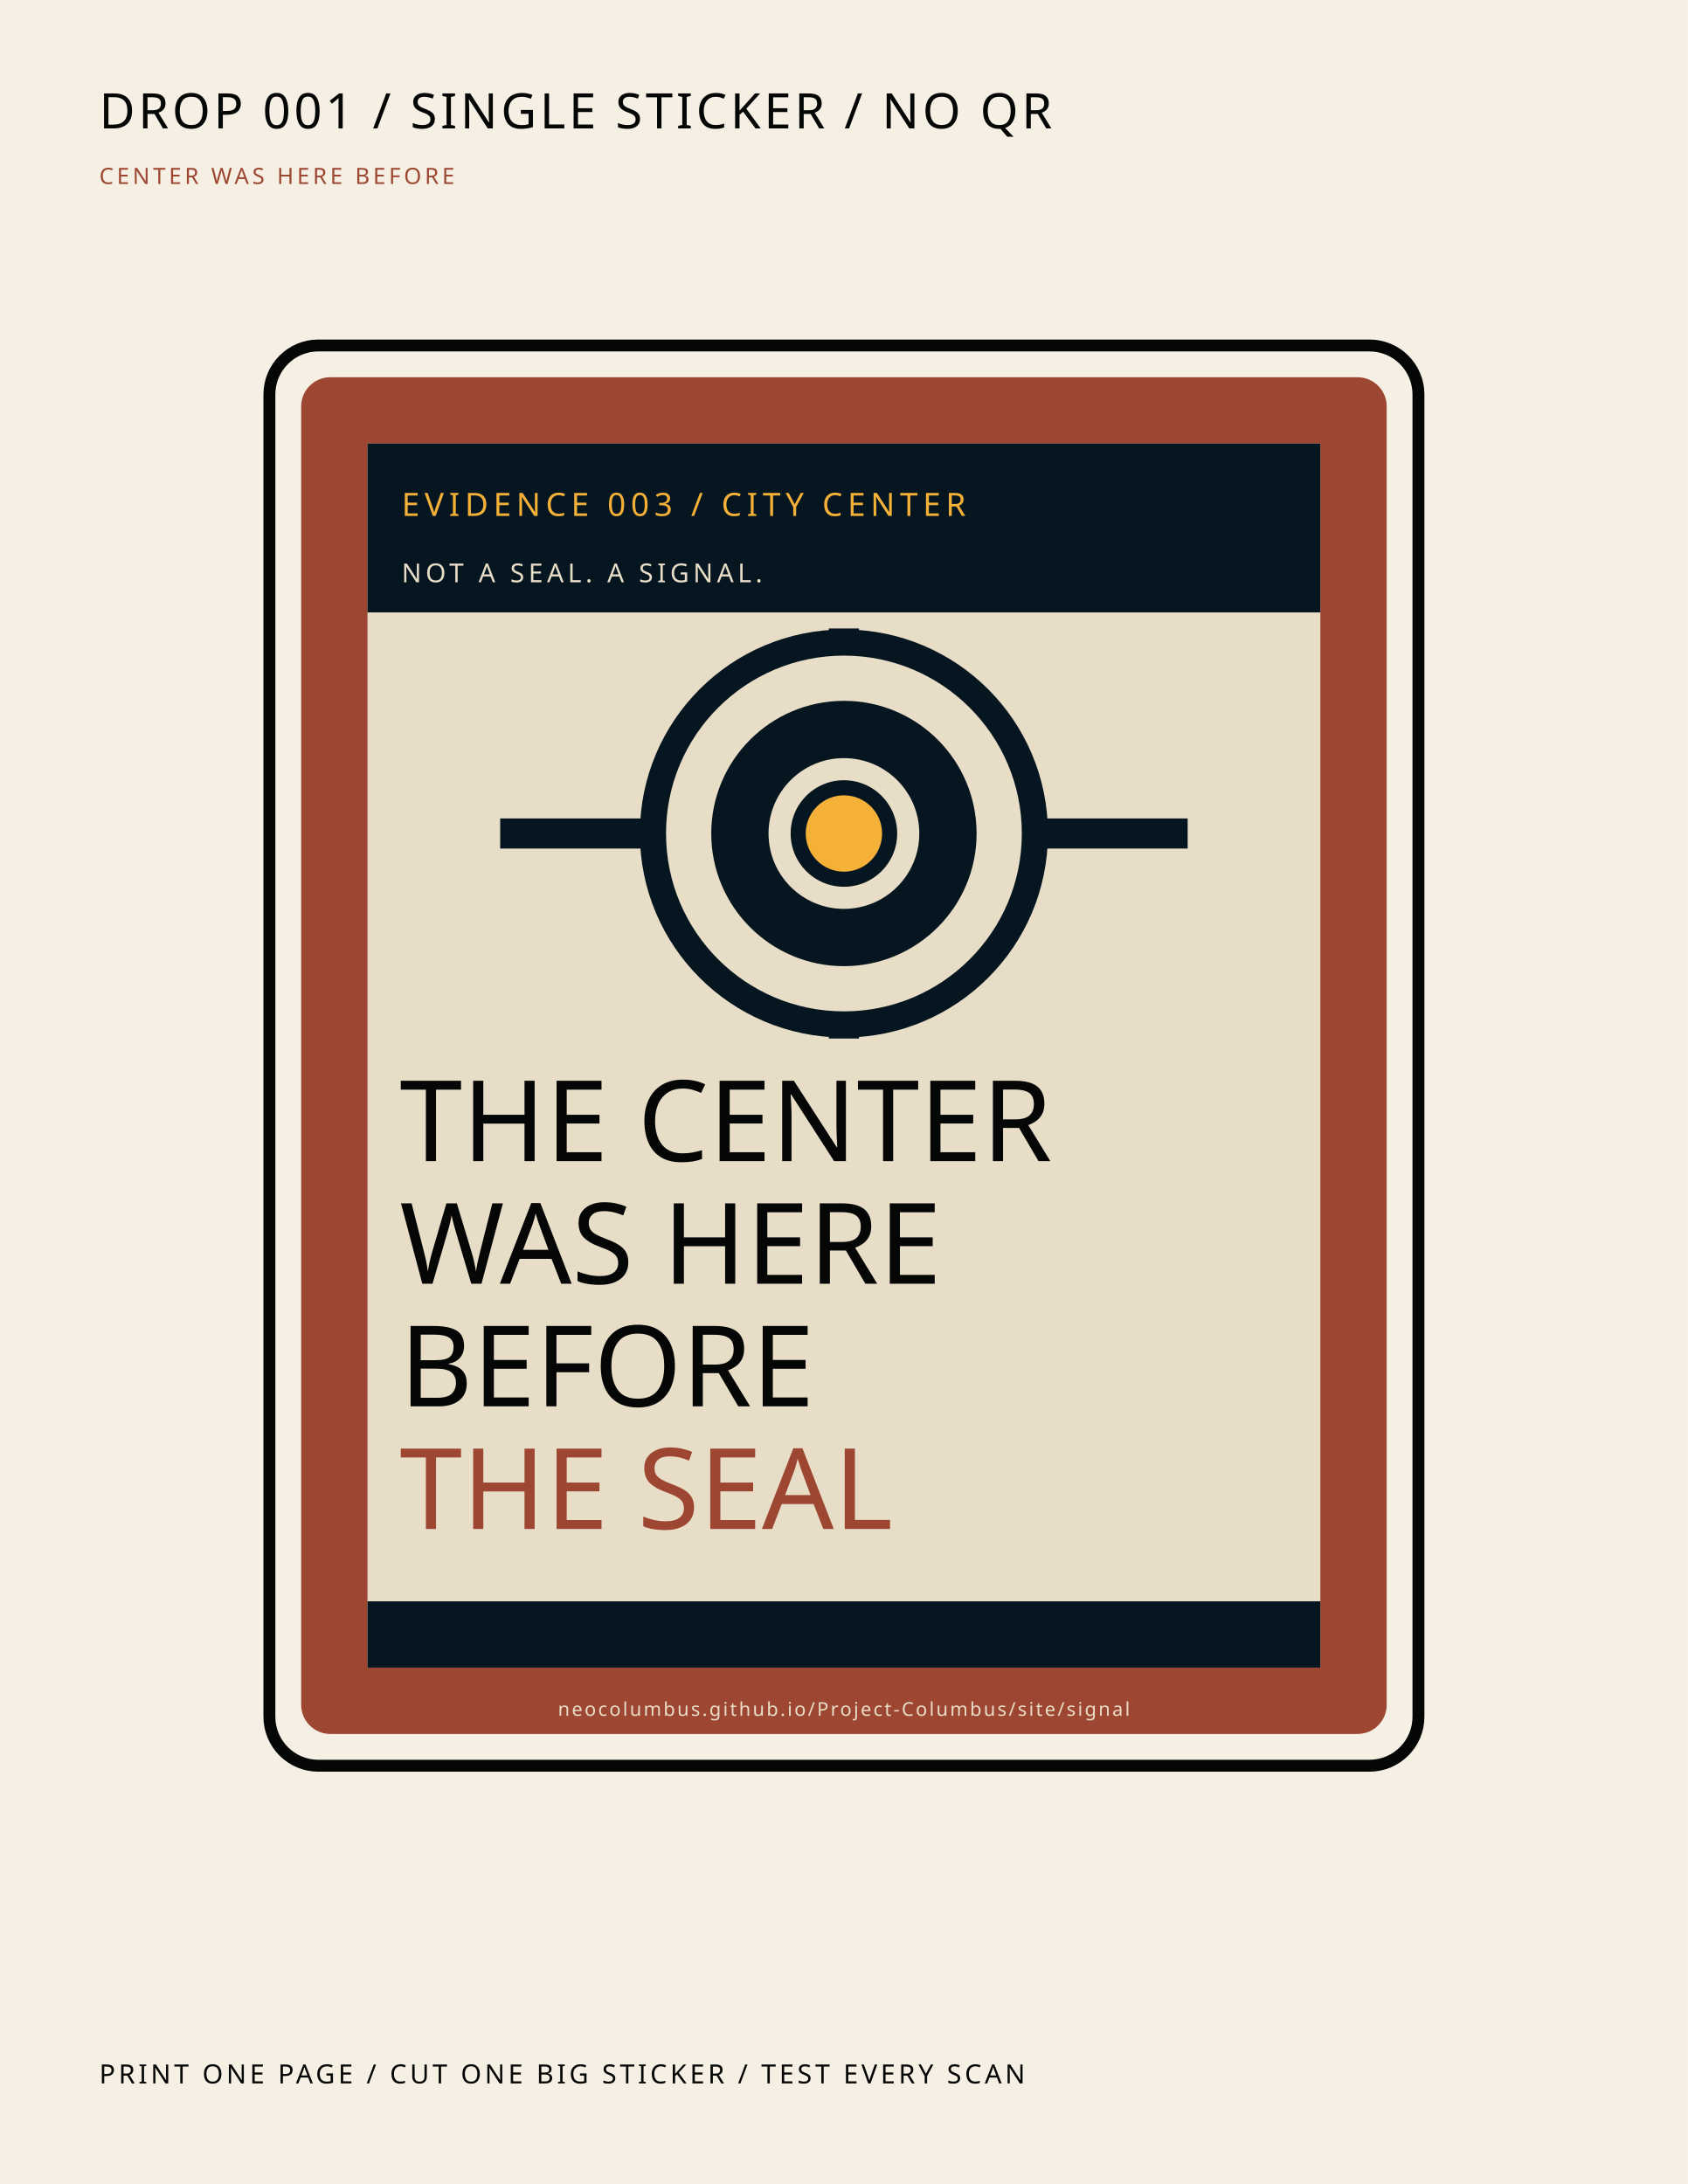
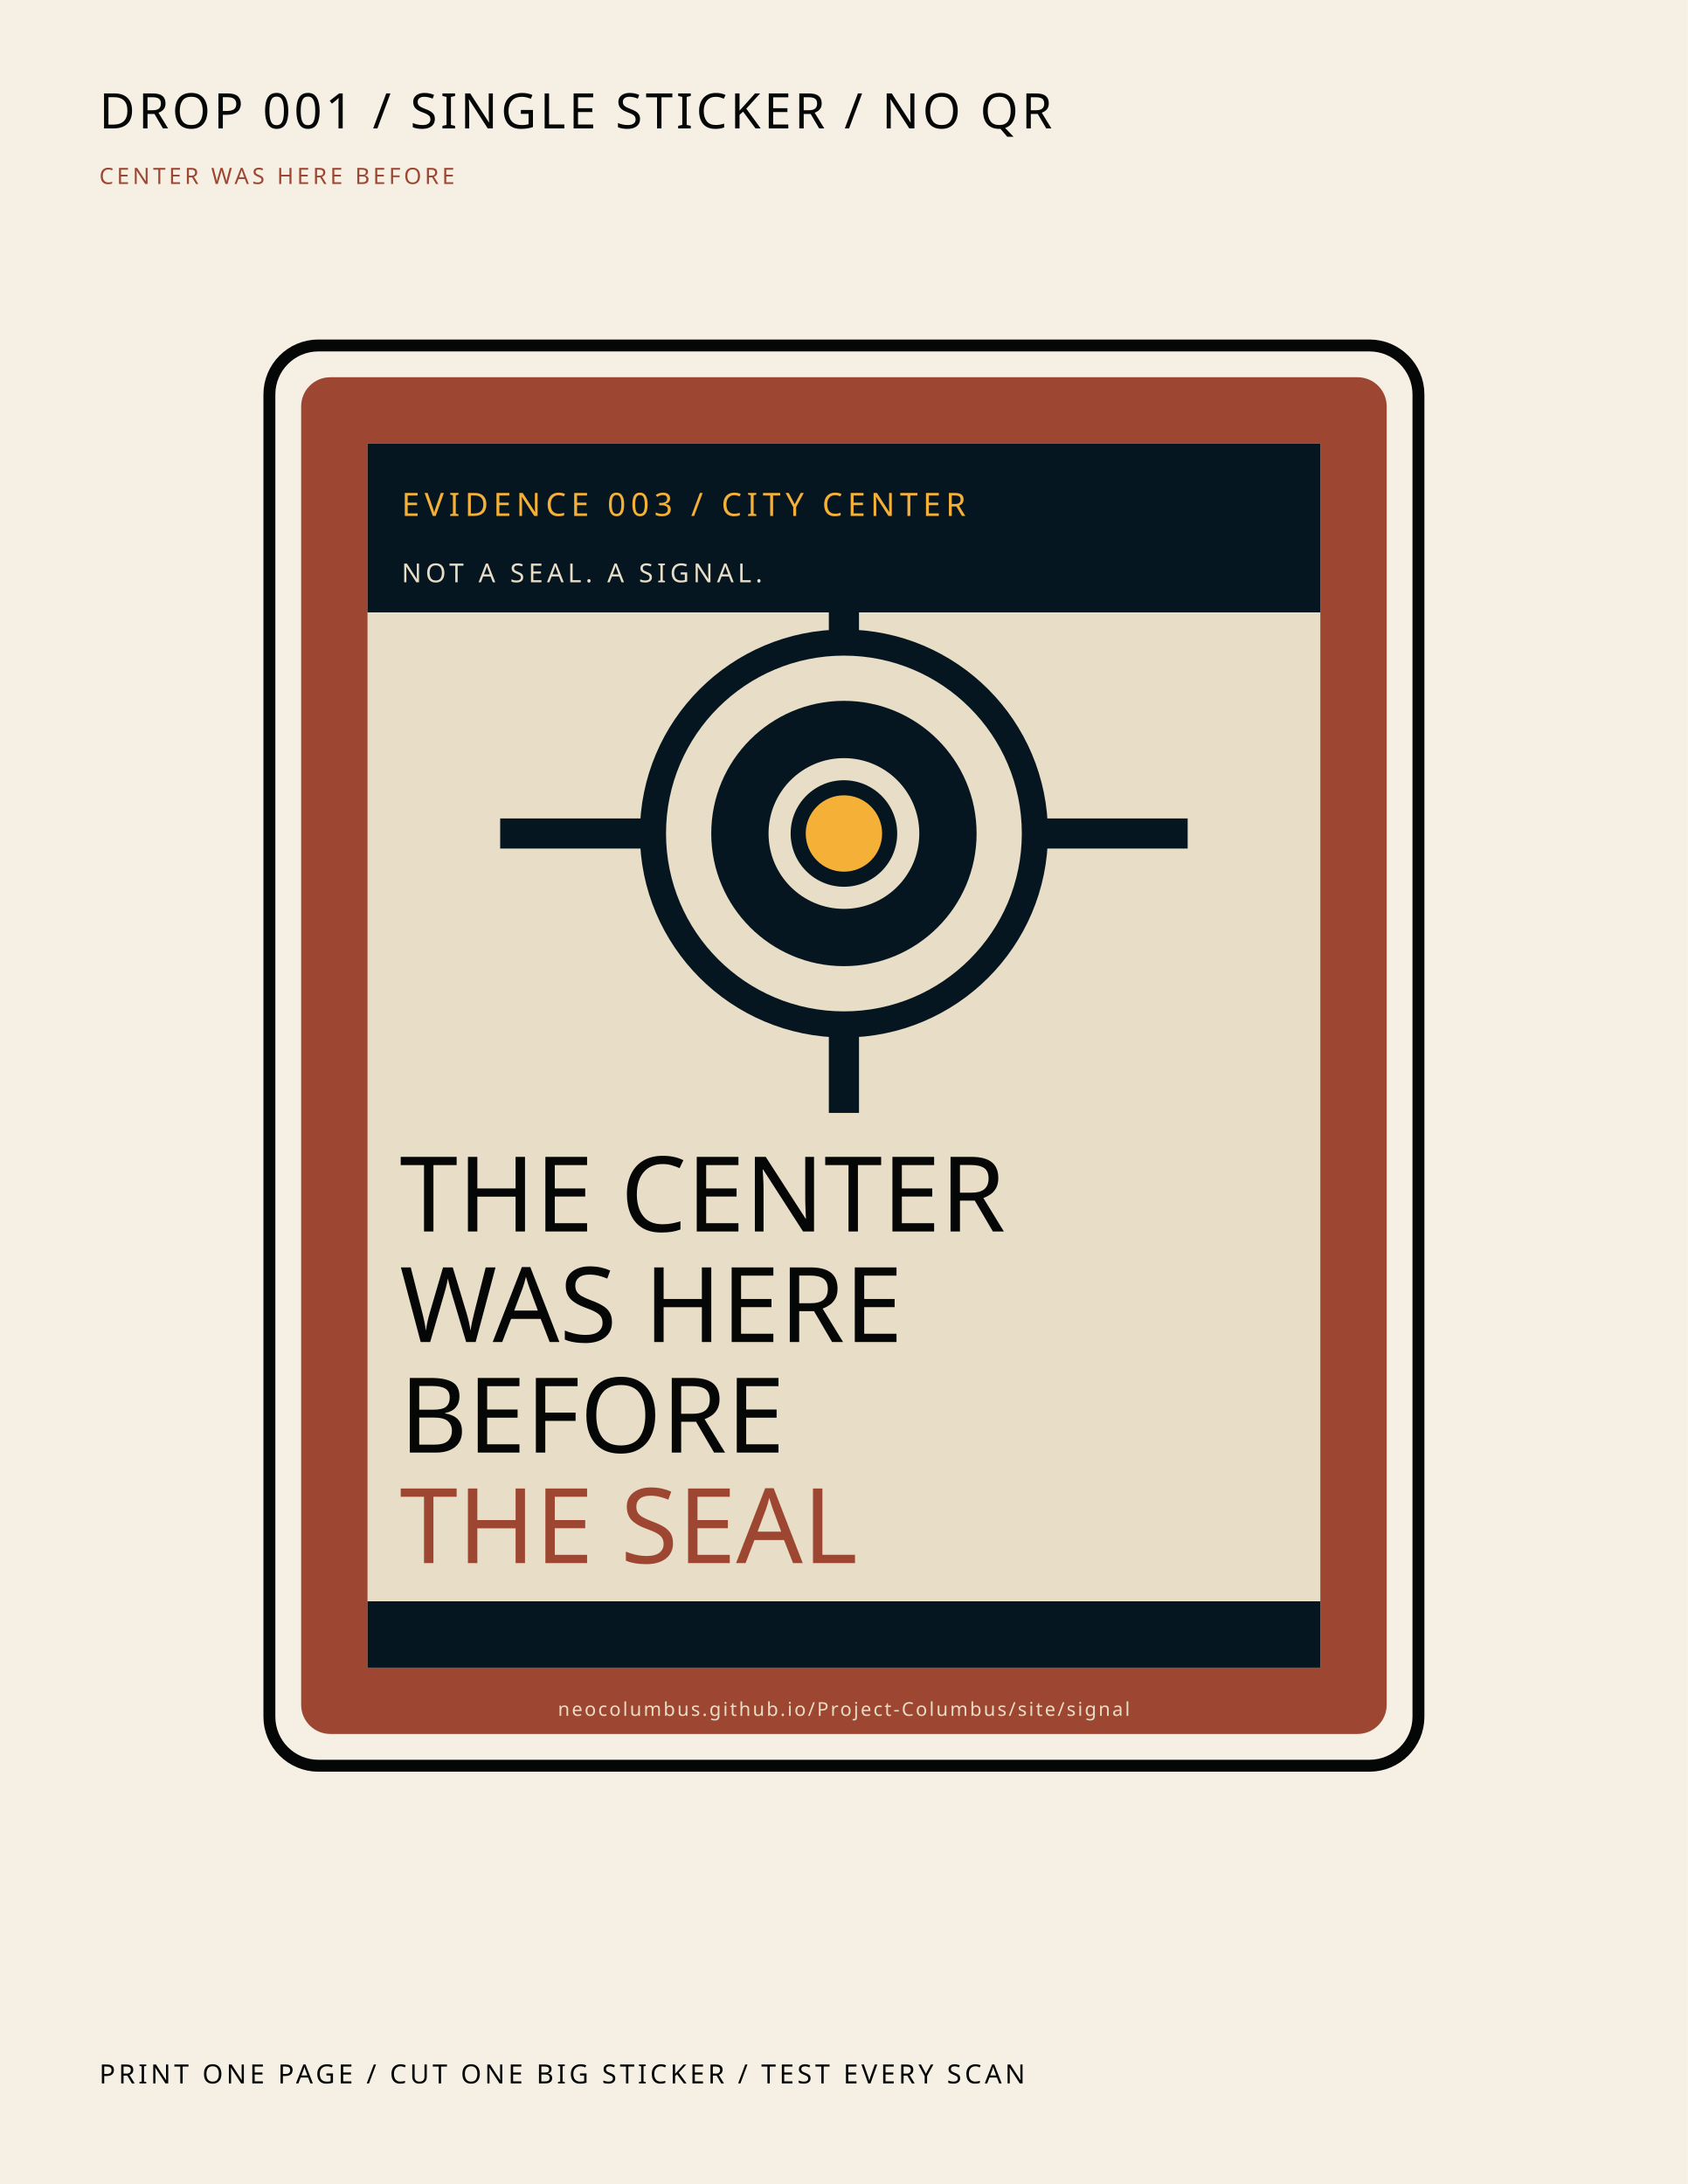
<svg xmlns="http://www.w3.org/2000/svg" viewBox="0 0 2550 3300" role="img" aria-labelledby="title desc">
  <defs>
    <clipPath id="single-poster">
      <rect width="1640" height="2050" rx="44" />
    </clipPath>
    <g id="single-frame">
      <rect x="-48" y="-48" width="1736" height="2146" rx="74" fill="#F6F0E4" />
      <rect x="-48" y="-48" width="1736" height="2146" rx="74" fill="none" stroke="#050606" stroke-width="18" />
    </g>
    <g id="single-frame-qr">
      <rect x="-48" y="-48" width="1736" height="2506" rx="74" fill="#F6F0E4" />
      <rect x="-48" y="-48" width="1736" height="2506" rx="74" fill="none" stroke="#050606" stroke-width="18" />
    </g>
  </defs>
  <rect width="2550" height="3300" fill="#F6F0E4" />
  <text x="150" y="194" fill="#050606" font-family="Arial Black, Impact, sans-serif" font-size="74" letter-spacing="5">DROP 001 / SINGLE STICKER / NO QR</text>
  <text x="150" y="278" fill="#9D4732" font-family="Arial Black, Impact, sans-serif" font-size="34" letter-spacing="5">CENTER WAS HERE BEFORE</text>
  <g transform="translate(455 570)">
    <use href="#single-frame" />
    <g clip-path="url(#single-poster)">
      <g transform="matrix(1.518519 0 0 1.518519 0 0)">
        <rect width="1080" height="1350" fill="#9D4732" />
        <rect x="66" y="66" width="948" height="1218" fill="#E8DDC7" />
        <rect x="66" y="66" width="948" height="168" fill="#061620" />
        <text x="100" y="138" fill="#F4B037" font-family="Arial Black, Impact, sans-serif" font-size="32" letter-spacing="5">EVIDENCE 003 / CITY CENTER</text>
        <text x="100" y="204" fill="#E8DDC7" font-family="Arial Black, Impact, sans-serif" font-size="26" letter-spacing="4">NOT A SEAL. A SIGNAL.</text>
        <g transform="translate(540 454)">
          <rect x="-342" y="-15" width="684" height="30" fill="#061620" />
-           <rect x="-15" y="-204" width="30" height="408" fill="#061620" />
+           <rect x="-15" y="-282" width="30" height="560" fill="#061620" />
          <circle r="190" fill="#E8DDC7" stroke="#061620" stroke-width="26" />
          <circle r="132" fill="#061620" />
          <circle r="64" fill="none" stroke="#E8DDC7" stroke-width="22" />
          <circle r="38" fill="#F4B037" />
        </g>
-         <text x="98" y="780" fill="#050606" font-family="Impact, Arial Black, sans-serif" font-size="112">THE CENTER</text>
-         <text x="98" y="902" fill="#050606" font-family="Impact, Arial Black, sans-serif" font-size="112">WAS HERE</text>
-         <text x="98" y="1024" fill="#050606" font-family="Impact, Arial Black, sans-serif" font-size="112">BEFORE</text>
-         <text x="98" y="1146" fill="#9D4732" font-family="Impact, Arial Black, sans-serif" font-size="112">THE SEAL</text>
+         <text x="98" y="850" fill="#050606" font-family="Impact, Arial Black, sans-serif" font-size="104">THE CENTER</text>
+         <text x="98" y="960" fill="#050606" font-family="Impact, Arial Black, sans-serif" font-size="104">WAS HERE</text>
+         <text x="98" y="1070" fill="#050606" font-family="Impact, Arial Black, sans-serif" font-size="104">BEFORE</text>
+         <text x="98" y="1180" fill="#9D4732" font-family="Impact, Arial Black, sans-serif" font-size="104">THE SEAL</text>
        <rect x="66" y="1218" width="948" height="66" fill="#061620" />
        <text x="540" y="1332" text-anchor="middle" fill="#E8DDC7" font-family="Arial Black, Impact, sans-serif" font-size="19" letter-spacing="2">neocolumbus.github.io/Project-Columbus/site/signal</text>
      </g>
    </g>
  </g>
  <text x="150" y="3148" fill="#050606" font-family="Arial Black, Impact, sans-serif" font-size="40" letter-spacing="5">PRINT ONE PAGE / CUT ONE BIG STICKER / TEST EVERY SCAN</text>
</svg>
